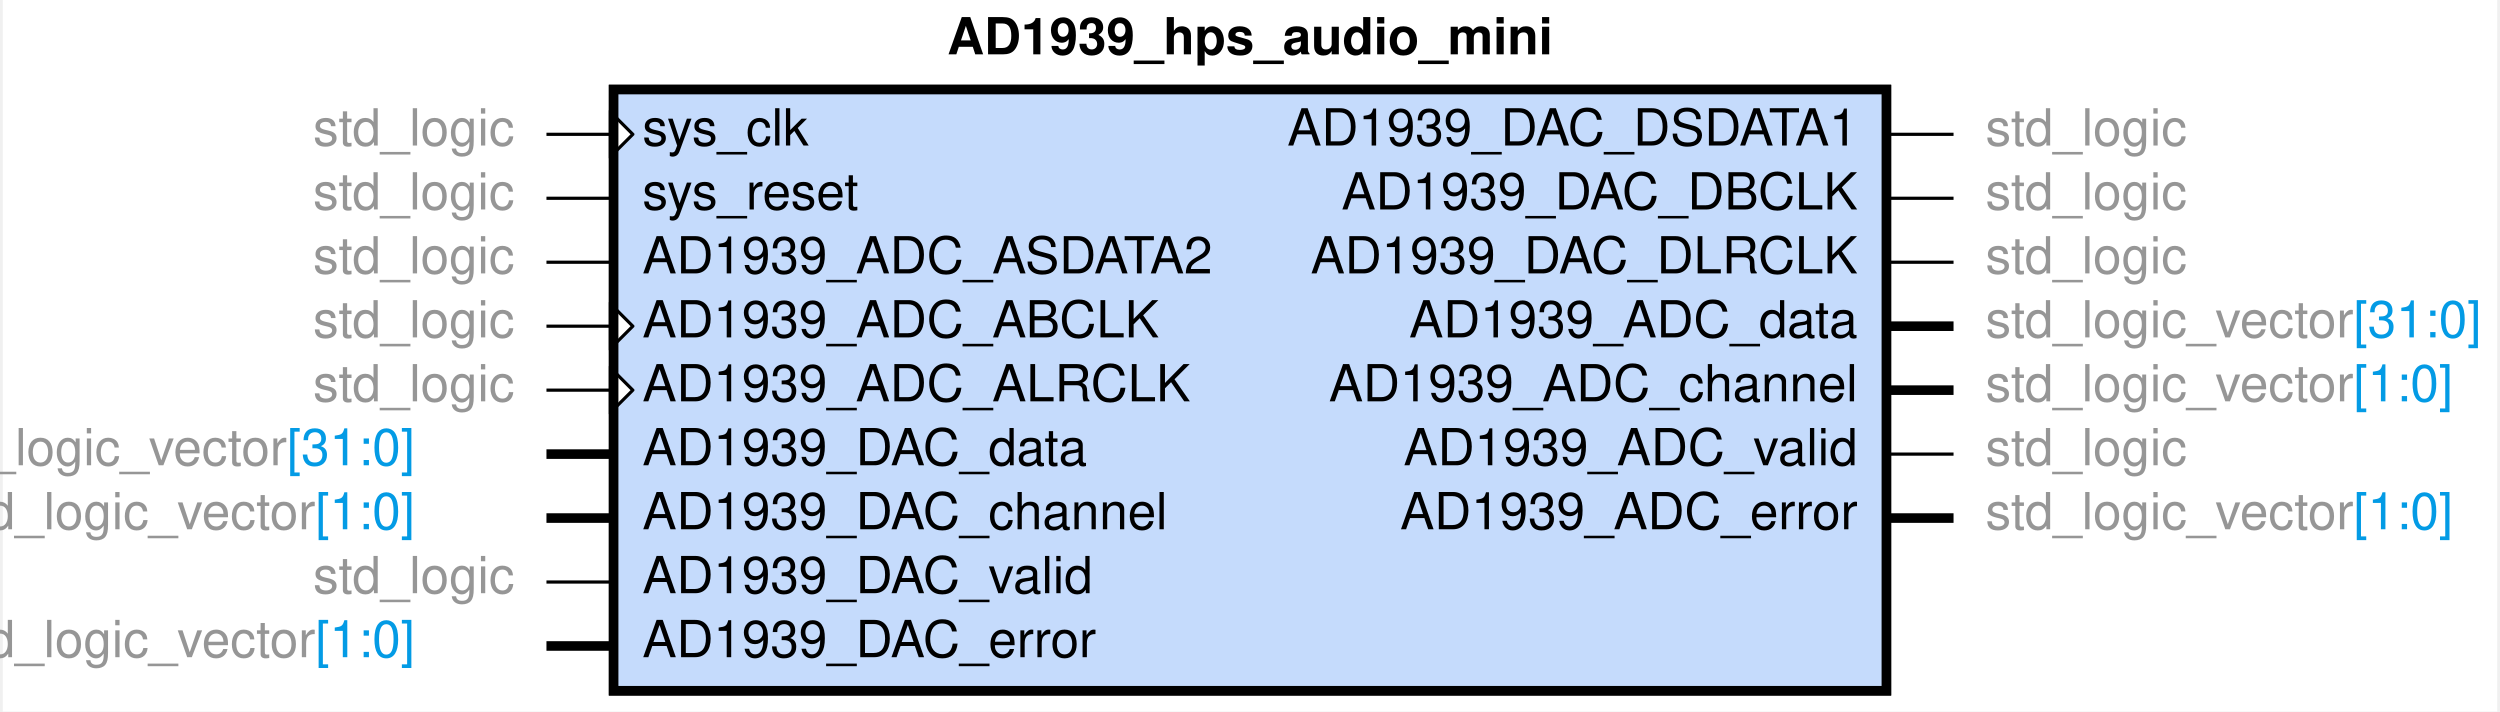
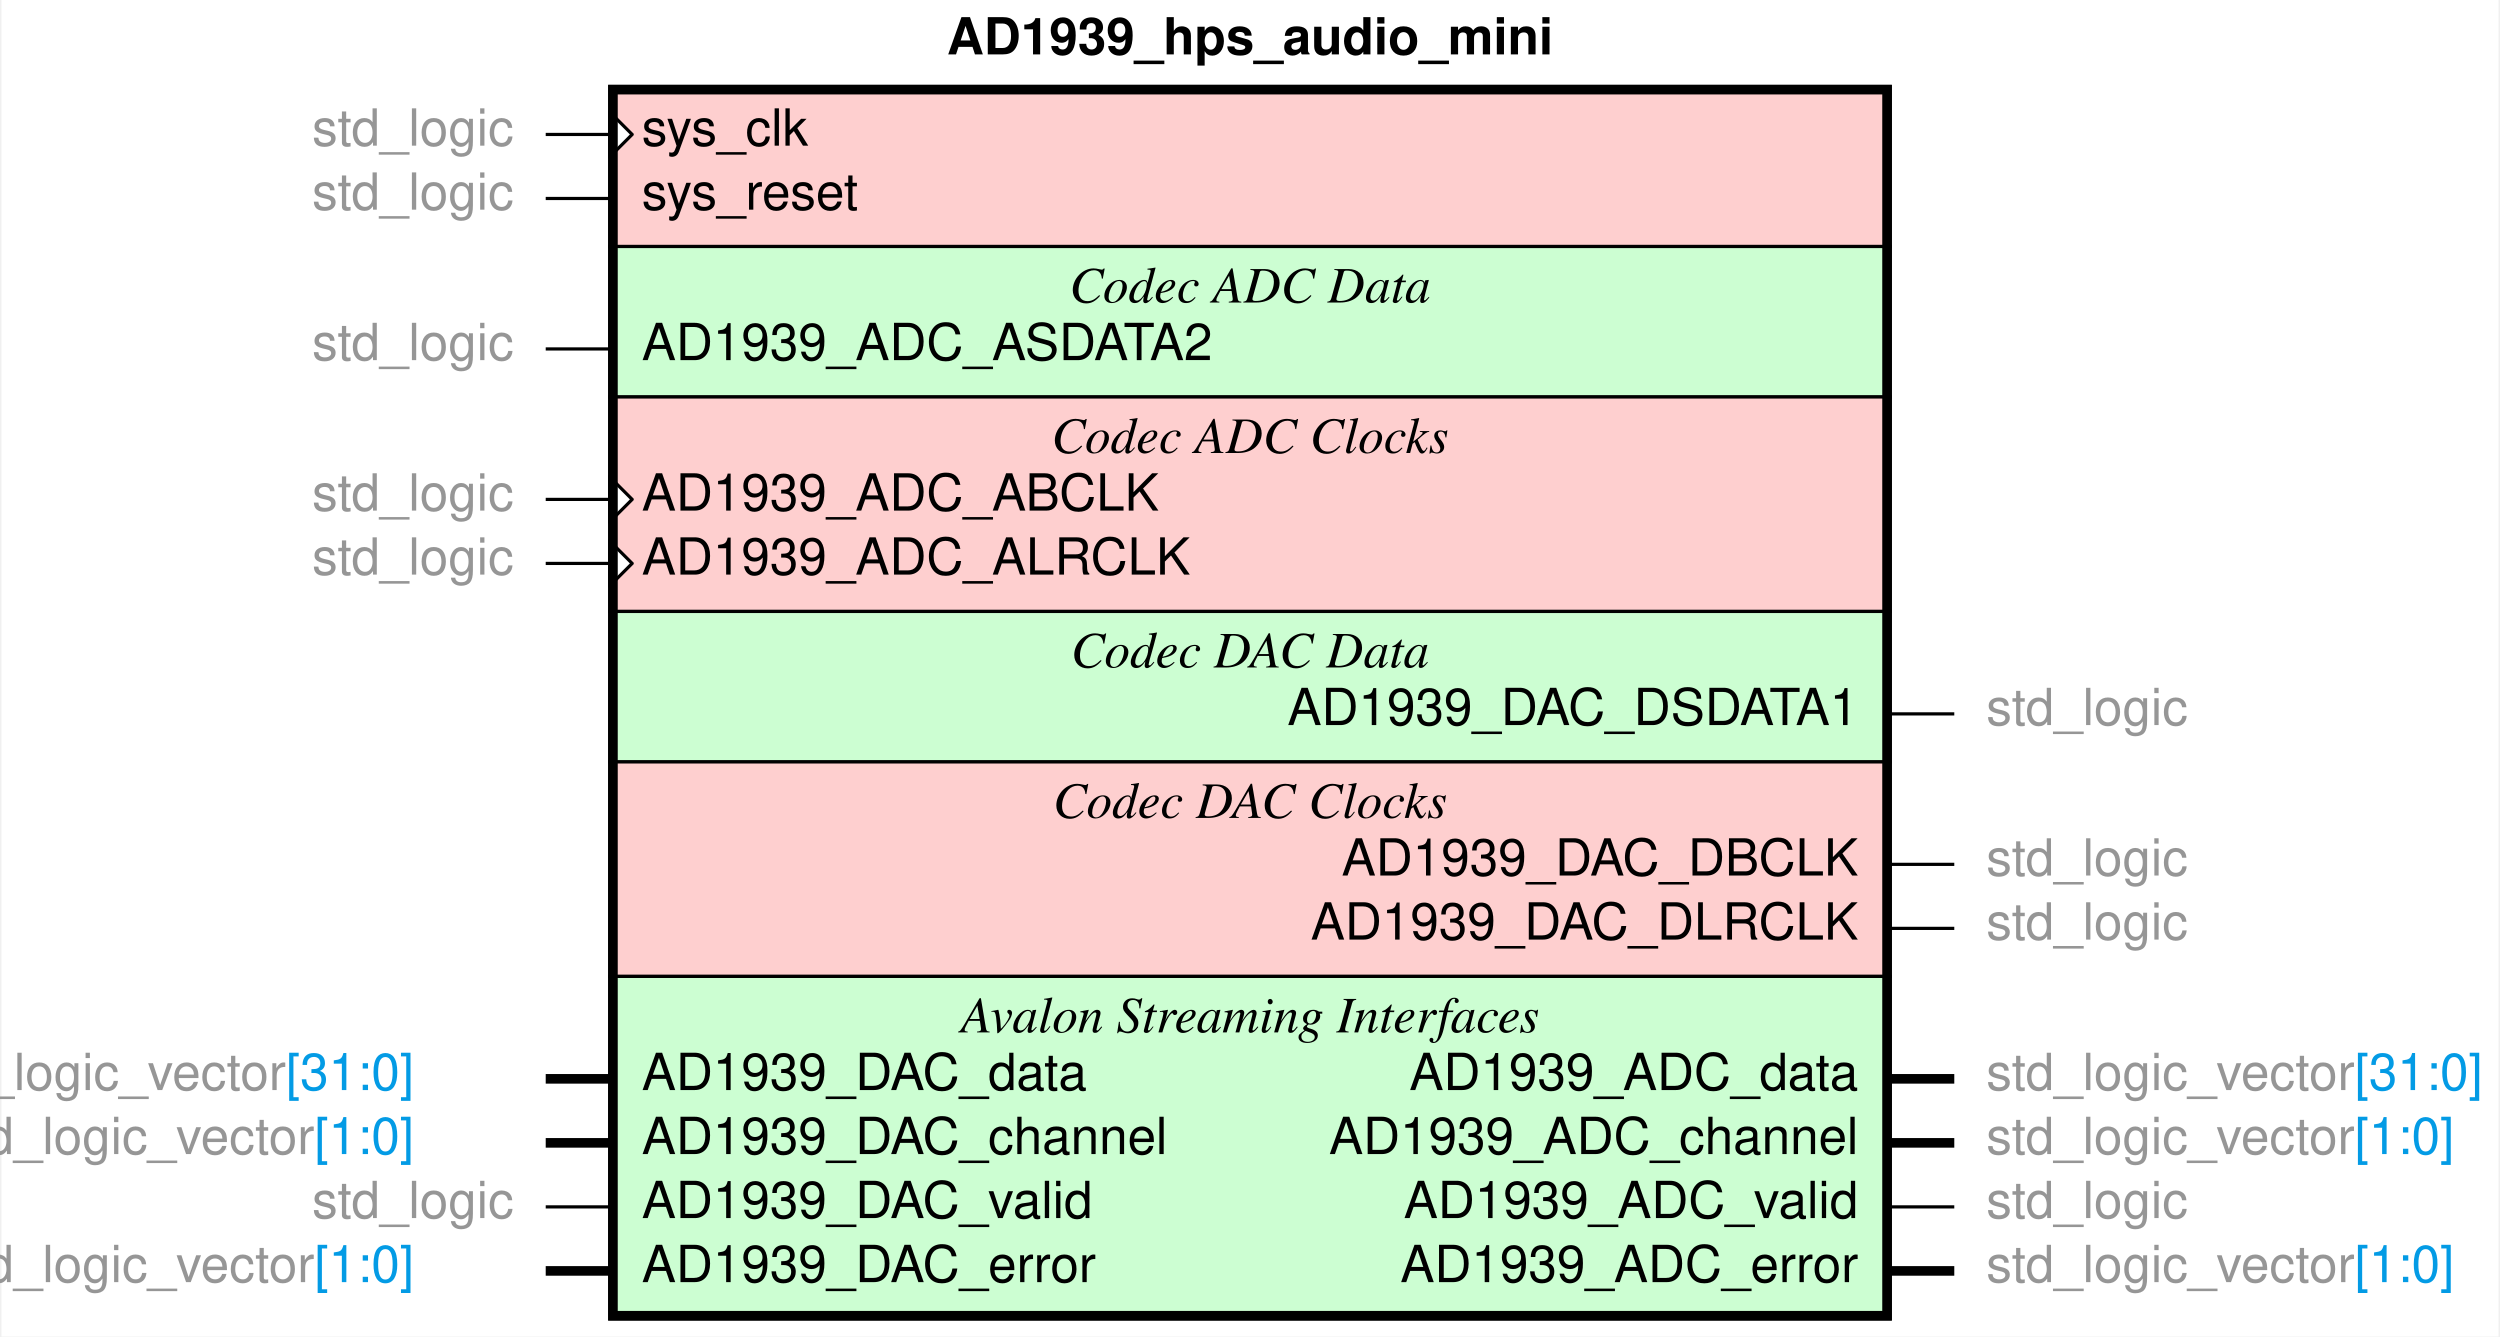
- <svg xmlns="http://www.w3.org/2000/svg" xml:space="preserve" width="780" height="222" viewBox="-190 -42 780.0 222.5" version="1.1">
+ <svg xmlns="http://www.w3.org/2000/svg" xml:space="preserve" width="780" height="417" viewBox="-190 -42 780.0 417.5" version="1.1">
  <style type="text/css">

.fnt1 {fill:#000000;
    font-family:Helvetica; font-size:12pt; font-weight:normal; font-style:normal;}
.fnt2 {fill:#000000;
+     font-family:Times; font-size:12pt; font-weight:normal; font-style:italic;}
+ .fnt3 {fill:#000000;
    font-family:Helvetica; font-size:12pt; font-weight:bold; font-style:normal;}
.label {fill:#000;
  text-anchor:middle;
  font-size:16pt; font-weight:bold; font-family:Sans;}
.link {fill: #0D47A1;}
.link:hover {fill: #0D47A1; text-decoration:underline;}
.link:visited {fill: #4A148C;}

</style>
  <defs>
    <marker id="clock" markerWidth="8.0" markerHeight="15.0" viewBox="0 0 8.0 15.0" refX="0.5" refY="7.5" orient="auto" markerUnits="userSpaceOnUse">
      <g transform="translate(0.5,7.5)">
        <path d="M 0 -7 L 0 7 L 7 0 z" stroke="#000000" fill="#FFFFFF" stroke-width="1" />
      </g>
    </marker>
  </defs>
  <rect x="-190" y="-42" width="100%" height="100%" fill="white" />
  <g transform="translate(0,0)">
-     <rect x="0" y="-15.0" width="400" height="190.0" stroke="#000000" fill="#C5DBFC" stroke-width="1" />
+     <rect x="0" y="-15.0" width="400" height="50.0" stroke="#000000" fill="#FECFCF" stroke-width="1" />
    <g transform="translate(0,0)">
      <line x1="-20" y1="0" x2="0" y2="0" stroke="#000000" fill="none" stroke-width="1" marker-end="url(#clock)" />
      <text class="fnt1" x="10" y="0" text-anchor="normal" dy="3.5">sys_clk</text>
      <text class="fnt1" x="-30" y="0" text-anchor="end" dy="3.5" style="fill:#969696">std_logic</text>
    </g>
    <g transform="translate(0,20)">
      <line x1="-20" y1="0" x2="0" y2="0" stroke="#000000" fill="none" stroke-width="1" />
      <text class="fnt1" x="10" y="0" text-anchor="normal" dy="3.5">sys_reset</text>
      <text class="fnt1" x="-30" y="0" text-anchor="end" dy="3.5" style="fill:#969696">std_logic</text>
    </g>
-     <g transform="translate(0,40)">
+   </g>
+   <g transform="translate(0,50.0)">
+     <rect x="0" y="-15.0" width="400" height="47.0" stroke="#000000" fill="#CCFED2" stroke-width="1" />
+     <text class="fnt2" x="200.0" y="0" text-anchor="middle" dy="2.5">Codec ADC Data</text>
+     <g transform="translate(0,17)">
      <line x1="-20" y1="0" x2="0" y2="0" stroke="#000000" fill="none" stroke-width="1" />
      <text class="fnt1" x="10" y="0" text-anchor="normal" dy="3.5">AD1939_ADC_ASDATA2</text>
      <text class="fnt1" x="-30" y="0" text-anchor="end" dy="3.5" style="fill:#969696">std_logic</text>
    </g>
-     <g transform="translate(0,60)">
+   </g>
+   <g transform="translate(0,97.0)">
+     <rect x="0" y="-15.0" width="400" height="67.0" stroke="#000000" fill="#FECFCF" stroke-width="1" />
+     <text class="fnt2" x="200.0" y="0" text-anchor="middle" dy="2.5">Codec ADC Clocks</text>
+     <g transform="translate(0,17)">
      <line x1="-20" y1="0" x2="0" y2="0" stroke="#000000" fill="none" stroke-width="1" marker-end="url(#clock)" />
      <text class="fnt1" x="10" y="0" text-anchor="normal" dy="3.5">AD1939_ADC_ABCLK</text>
      <text class="fnt1" x="-30" y="0" text-anchor="end" dy="3.5" style="fill:#969696">std_logic</text>
    </g>
-     <g transform="translate(0,80)">
+     <g transform="translate(0,37)">
      <line x1="-20" y1="0" x2="0" y2="0" stroke="#000000" fill="none" stroke-width="1" marker-end="url(#clock)" />
      <text class="fnt1" x="10" y="0" text-anchor="normal" dy="3.5">AD1939_ADC_ALRCLK</text>
      <text class="fnt1" x="-30" y="0" text-anchor="end" dy="3.5" style="fill:#969696">std_logic</text>
    </g>
-     <g transform="translate(0,100)">
+   </g>
+   <g transform="translate(0,164.0)">
+     <rect x="0" y="-15.0" width="400" height="47.0" stroke="#000000" fill="#CCFED2" stroke-width="1" />
+     <text class="fnt2" x="200.0" y="0" text-anchor="middle" dy="2.5">Codec DAC Data</text>
+     <g transform="translate(400,17)">
+       <line x1="20" y1="0" x2="0" y2="0" stroke="#000000" fill="none" stroke-width="1" />
+       <text class="fnt1" x="-10" y="0" text-anchor="end" dy="3.5">AD1939_DAC_DSDATA1</text>
+       <text class="fnt1" x="30" y="0" text-anchor="normal" dy="3.5" style="fill:#969696">std_logic</text>
+     </g>
+   </g>
+   <g transform="translate(0,211.0)">
+     <rect x="0" y="-15.0" width="400" height="67.0" stroke="#000000" fill="#FECFCF" stroke-width="1" />
+     <text class="fnt2" x="200.0" y="0" text-anchor="middle" dy="2.5">Codec DAC Clocks</text>
+     <g transform="translate(400,17)">
+       <line x1="20" y1="0" x2="0" y2="0" stroke="#000000" fill="none" stroke-width="1" />
+       <text class="fnt1" x="-10" y="0" text-anchor="end" dy="3.5">AD1939_DAC_DBCLK</text>
+       <text class="fnt1" x="30" y="0" text-anchor="normal" dy="3.5" style="fill:#969696">std_logic</text>
+     </g>
+     <g transform="translate(400,37)">
+       <line x1="20" y1="0" x2="0" y2="0" stroke="#000000" fill="none" stroke-width="1" />
+       <text class="fnt1" x="-10" y="0" text-anchor="end" dy="3.5">AD1939_DAC_DLRCLK</text>
+       <text class="fnt1" x="30" y="0" text-anchor="normal" dy="3.5" style="fill:#969696">std_logic</text>
+     </g>
+   </g>
+   <g transform="translate(0,278.0)">
+     <rect x="0" y="-15.0" width="400" height="107.0" stroke="#000000" fill="#CCFED2" stroke-width="1" />
+     <text class="fnt2" x="200.0" y="0" text-anchor="middle" dy="2.5">Avalon Streaming Interfaces</text>
+     <g transform="translate(0,17)">
      <line x1="-20" y1="0" x2="0" y2="0" stroke="#000000" fill="none" stroke-width="3" />
      <text class="fnt1" x="10" y="0" text-anchor="normal" dy="3.5">AD1939_DAC_data</text>
      <text class="fnt1" x="-30" y="0" text-anchor="end" dy="3.5" style="fill:#969696">std_logic_vector<tspan fill="#039BE5">[31:0]</tspan>
      </text>
    </g>
-     <g transform="translate(0,120)">
+     <g transform="translate(0,37)">
      <line x1="-20" y1="0" x2="0" y2="0" stroke="#000000" fill="none" stroke-width="3" />
      <text class="fnt1" x="10" y="0" text-anchor="normal" dy="3.5">AD1939_DAC_channel</text>
      <text class="fnt1" x="-30" y="0" text-anchor="end" dy="3.5" style="fill:#969696">std_logic_vector<tspan fill="#039BE5">[1:0]</tspan>
      </text>
    </g>
-     <g transform="translate(0,140)">
+     <g transform="translate(0,57)">
      <line x1="-20" y1="0" x2="0" y2="0" stroke="#000000" fill="none" stroke-width="1" />
      <text class="fnt1" x="10" y="0" text-anchor="normal" dy="3.5">AD1939_DAC_valid</text>
      <text class="fnt1" x="-30" y="0" text-anchor="end" dy="3.5" style="fill:#969696">std_logic</text>
    </g>
-     <g transform="translate(0,160)">
+     <g transform="translate(0,77)">
      <line x1="-20" y1="0" x2="0" y2="0" stroke="#000000" fill="none" stroke-width="3" />
      <text class="fnt1" x="10" y="0" text-anchor="normal" dy="3.5">AD1939_DAC_error</text>
      <text class="fnt1" x="-30" y="0" text-anchor="end" dy="3.5" style="fill:#969696">std_logic_vector<tspan fill="#039BE5">[1:0]</tspan>
      </text>
    </g>
-     <g transform="translate(400,0)">
-       <line x1="20" y1="0" x2="0" y2="0" stroke="#000000" fill="none" stroke-width="1" />
-       <text class="fnt1" x="-10" y="0" text-anchor="end" dy="3.5">AD1939_DAC_DSDATA1</text>
-       <text class="fnt1" x="30" y="0" text-anchor="normal" dy="3.5" style="fill:#969696">std_logic</text>
-     </g>
-     <g transform="translate(400,20)">
-       <line x1="20" y1="0" x2="0" y2="0" stroke="#000000" fill="none" stroke-width="1" />
-       <text class="fnt1" x="-10" y="0" text-anchor="end" dy="3.5">AD1939_DAC_DBCLK</text>
-       <text class="fnt1" x="30" y="0" text-anchor="normal" dy="3.5" style="fill:#969696">std_logic</text>
-     </g>
-     <g transform="translate(400,40)">
-       <line x1="20" y1="0" x2="0" y2="0" stroke="#000000" fill="none" stroke-width="1" />
-       <text class="fnt1" x="-10" y="0" text-anchor="end" dy="3.5">AD1939_DAC_DLRCLK</text>
-       <text class="fnt1" x="30" y="0" text-anchor="normal" dy="3.5" style="fill:#969696">std_logic</text>
-     </g>
-     <g transform="translate(400,60)">
+     <g transform="translate(400,17)">
      <line x1="20" y1="0" x2="0" y2="0" stroke="#000000" fill="none" stroke-width="3" />
      <text class="fnt1" x="-10" y="0" text-anchor="end" dy="3.5">AD1939_ADC_data</text>
      <text class="fnt1" x="30" y="0" text-anchor="normal" dy="3.5" style="fill:#969696">std_logic_vector<tspan fill="#039BE5">[31:0]</tspan>
      </text>
    </g>
-     <g transform="translate(400,80)">
+     <g transform="translate(400,37)">
      <line x1="20" y1="0" x2="0" y2="0" stroke="#000000" fill="none" stroke-width="3" />
      <text class="fnt1" x="-10" y="0" text-anchor="end" dy="3.5">AD1939_ADC_channel</text>
      <text class="fnt1" x="30" y="0" text-anchor="normal" dy="3.5" style="fill:#969696">std_logic_vector<tspan fill="#039BE5">[1:0]</tspan>
      </text>
    </g>
-     <g transform="translate(400,100)">
+     <g transform="translate(400,57)">
      <line x1="20" y1="0" x2="0" y2="0" stroke="#000000" fill="none" stroke-width="1" />
      <text class="fnt1" x="-10" y="0" text-anchor="end" dy="3.5">AD1939_ADC_valid</text>
      <text class="fnt1" x="30" y="0" text-anchor="normal" dy="3.5" style="fill:#969696">std_logic</text>
    </g>
-     <g transform="translate(400,120)">
+     <g transform="translate(400,77)">
      <line x1="20" y1="0" x2="0" y2="0" stroke="#000000" fill="none" stroke-width="3" />
      <text class="fnt1" x="-10" y="0" text-anchor="end" dy="3.5">AD1939_ADC_error</text>
      <text class="fnt1" x="30" y="0" text-anchor="normal" dy="3.5" style="fill:#969696">std_logic_vector<tspan fill="#039BE5">[1:0]</tspan>
      </text>
    </g>
  </g>
-   <rect x="1.0" y="-14.0" width="398.0" height="188.0" stroke="#000000" fill="none" stroke-width="3" />
-   <text class="fnt2" x="200.0" y="-24.0" text-anchor="middle" dy="-1.0">AD1939_hps_audio_mini</text>
+   <rect x="1.0" y="-14.0" width="398.0" height="383.0" stroke="#000000" fill="none" stroke-width="3" />
+   <text class="fnt3" x="200.0" y="-24.0" text-anchor="middle" dy="-1.0">AD1939_hps_audio_mini</text>
</svg>
